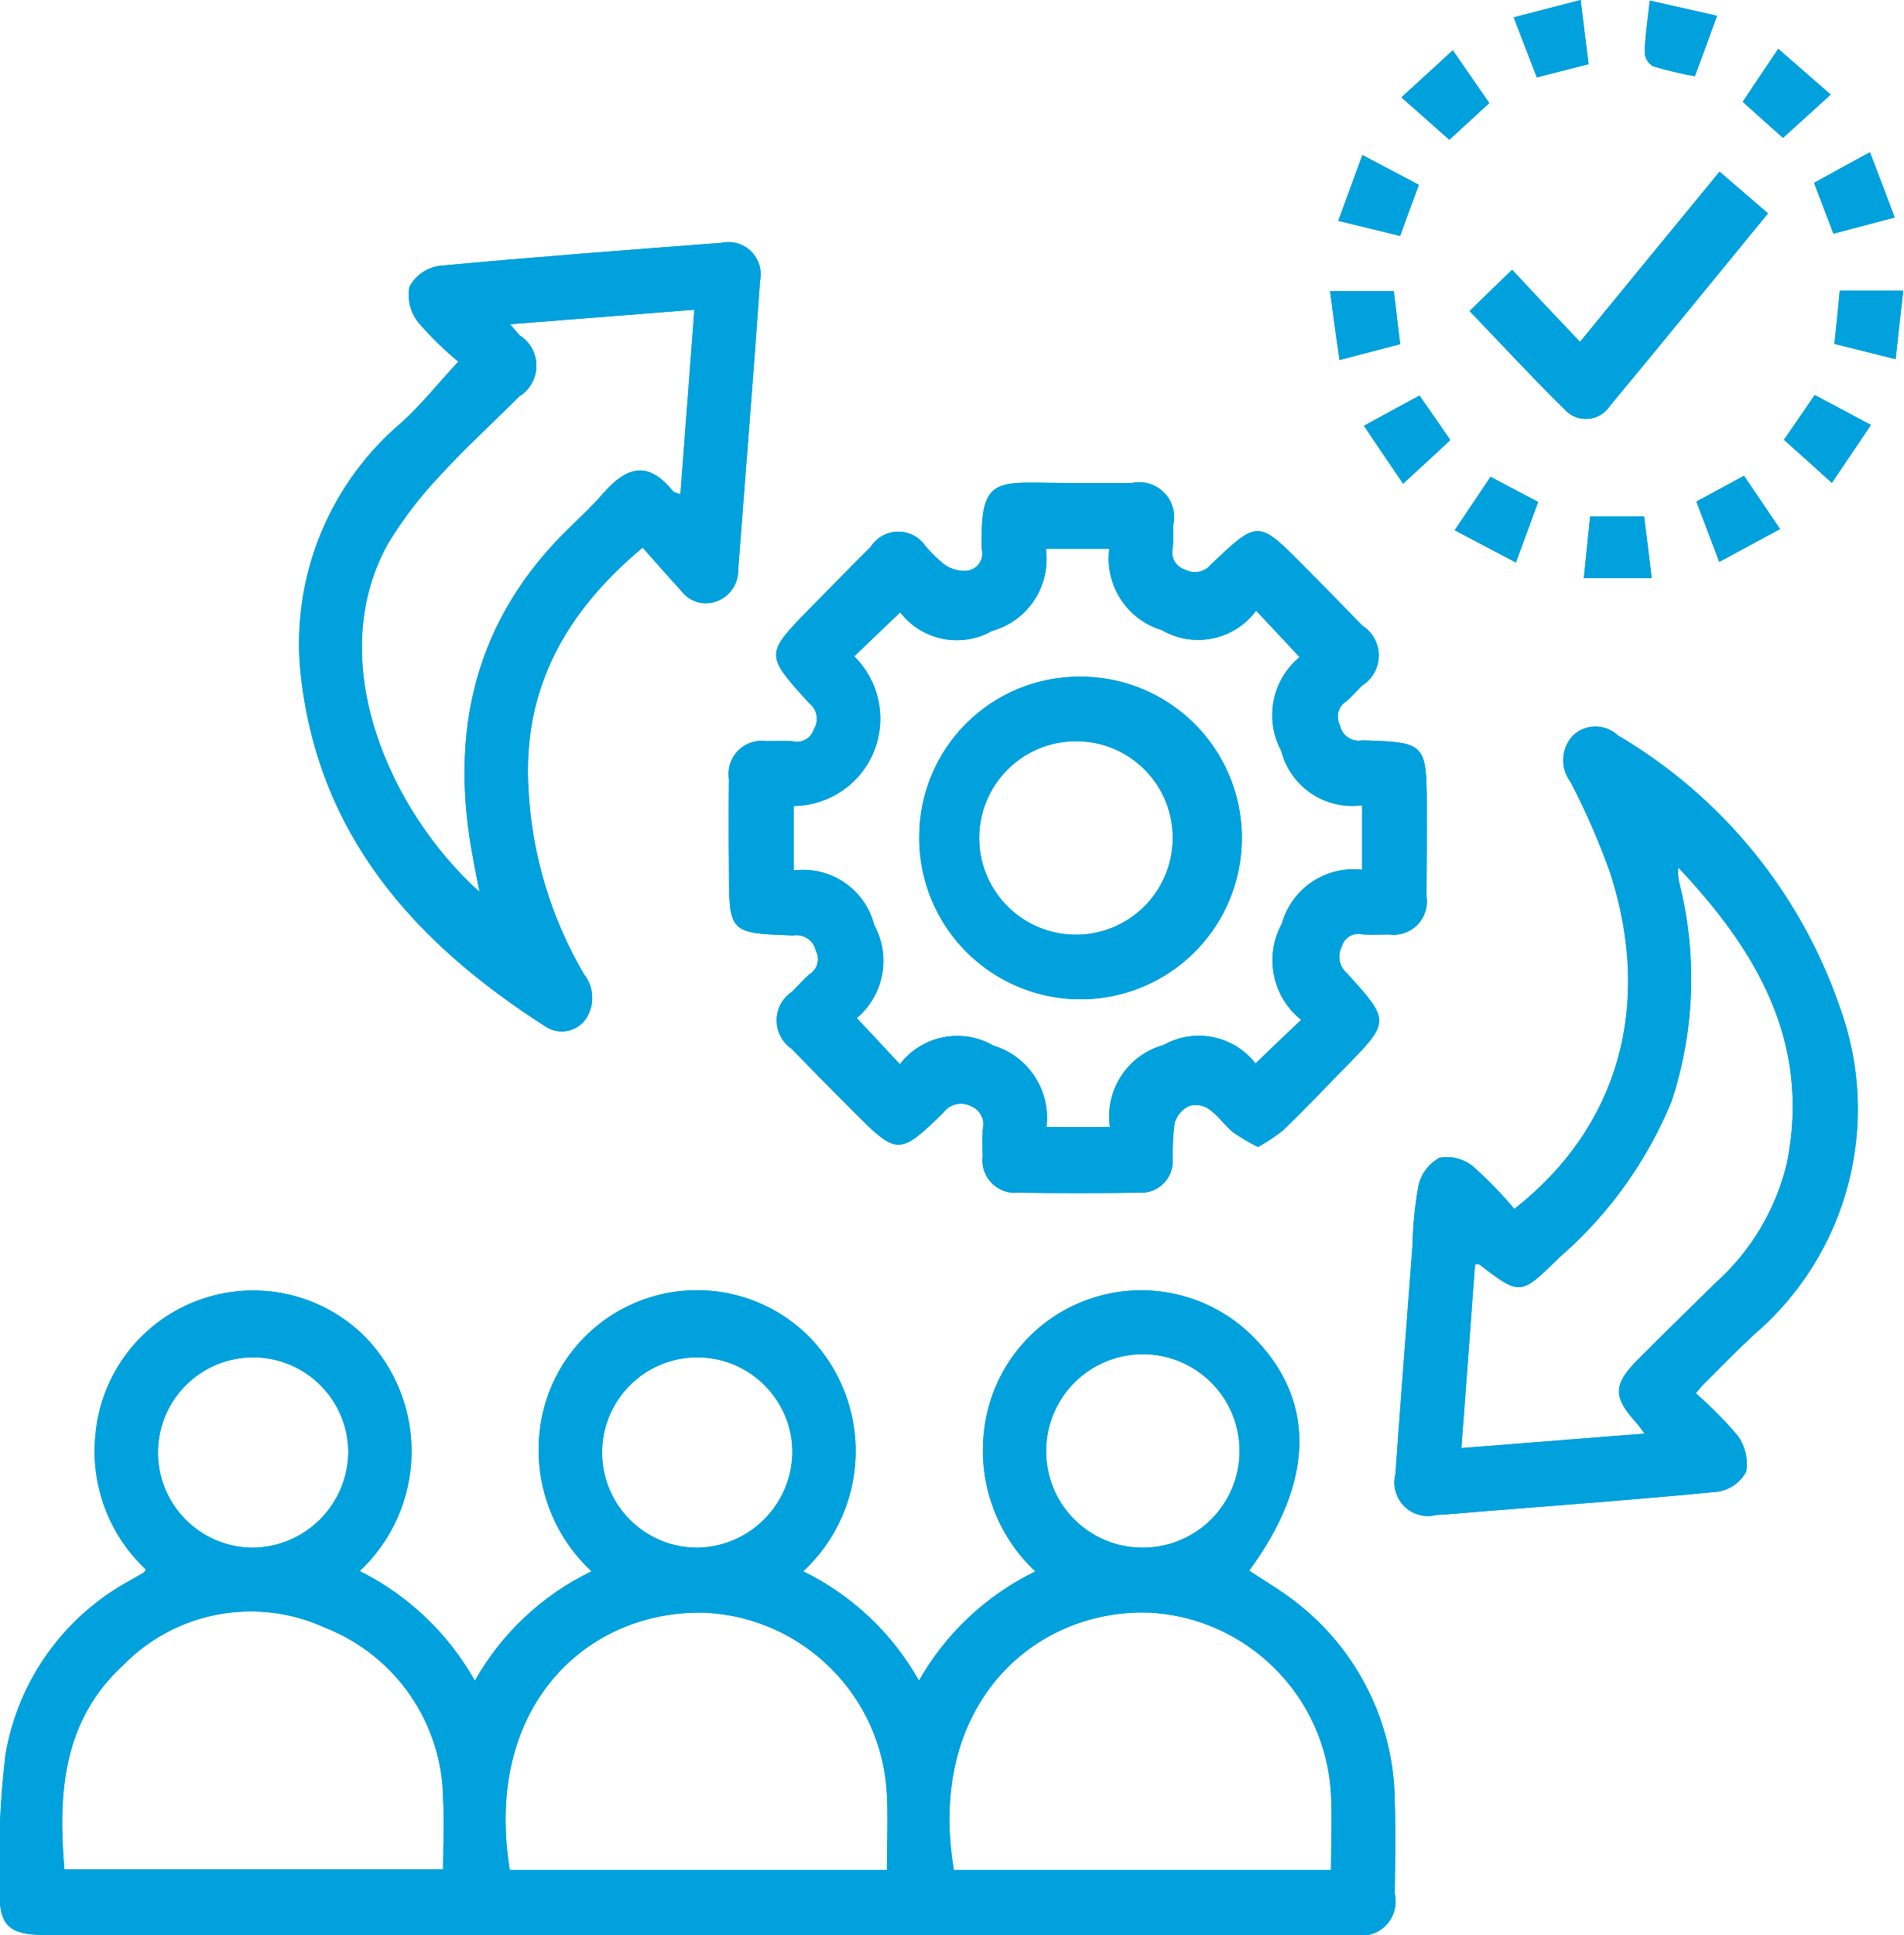
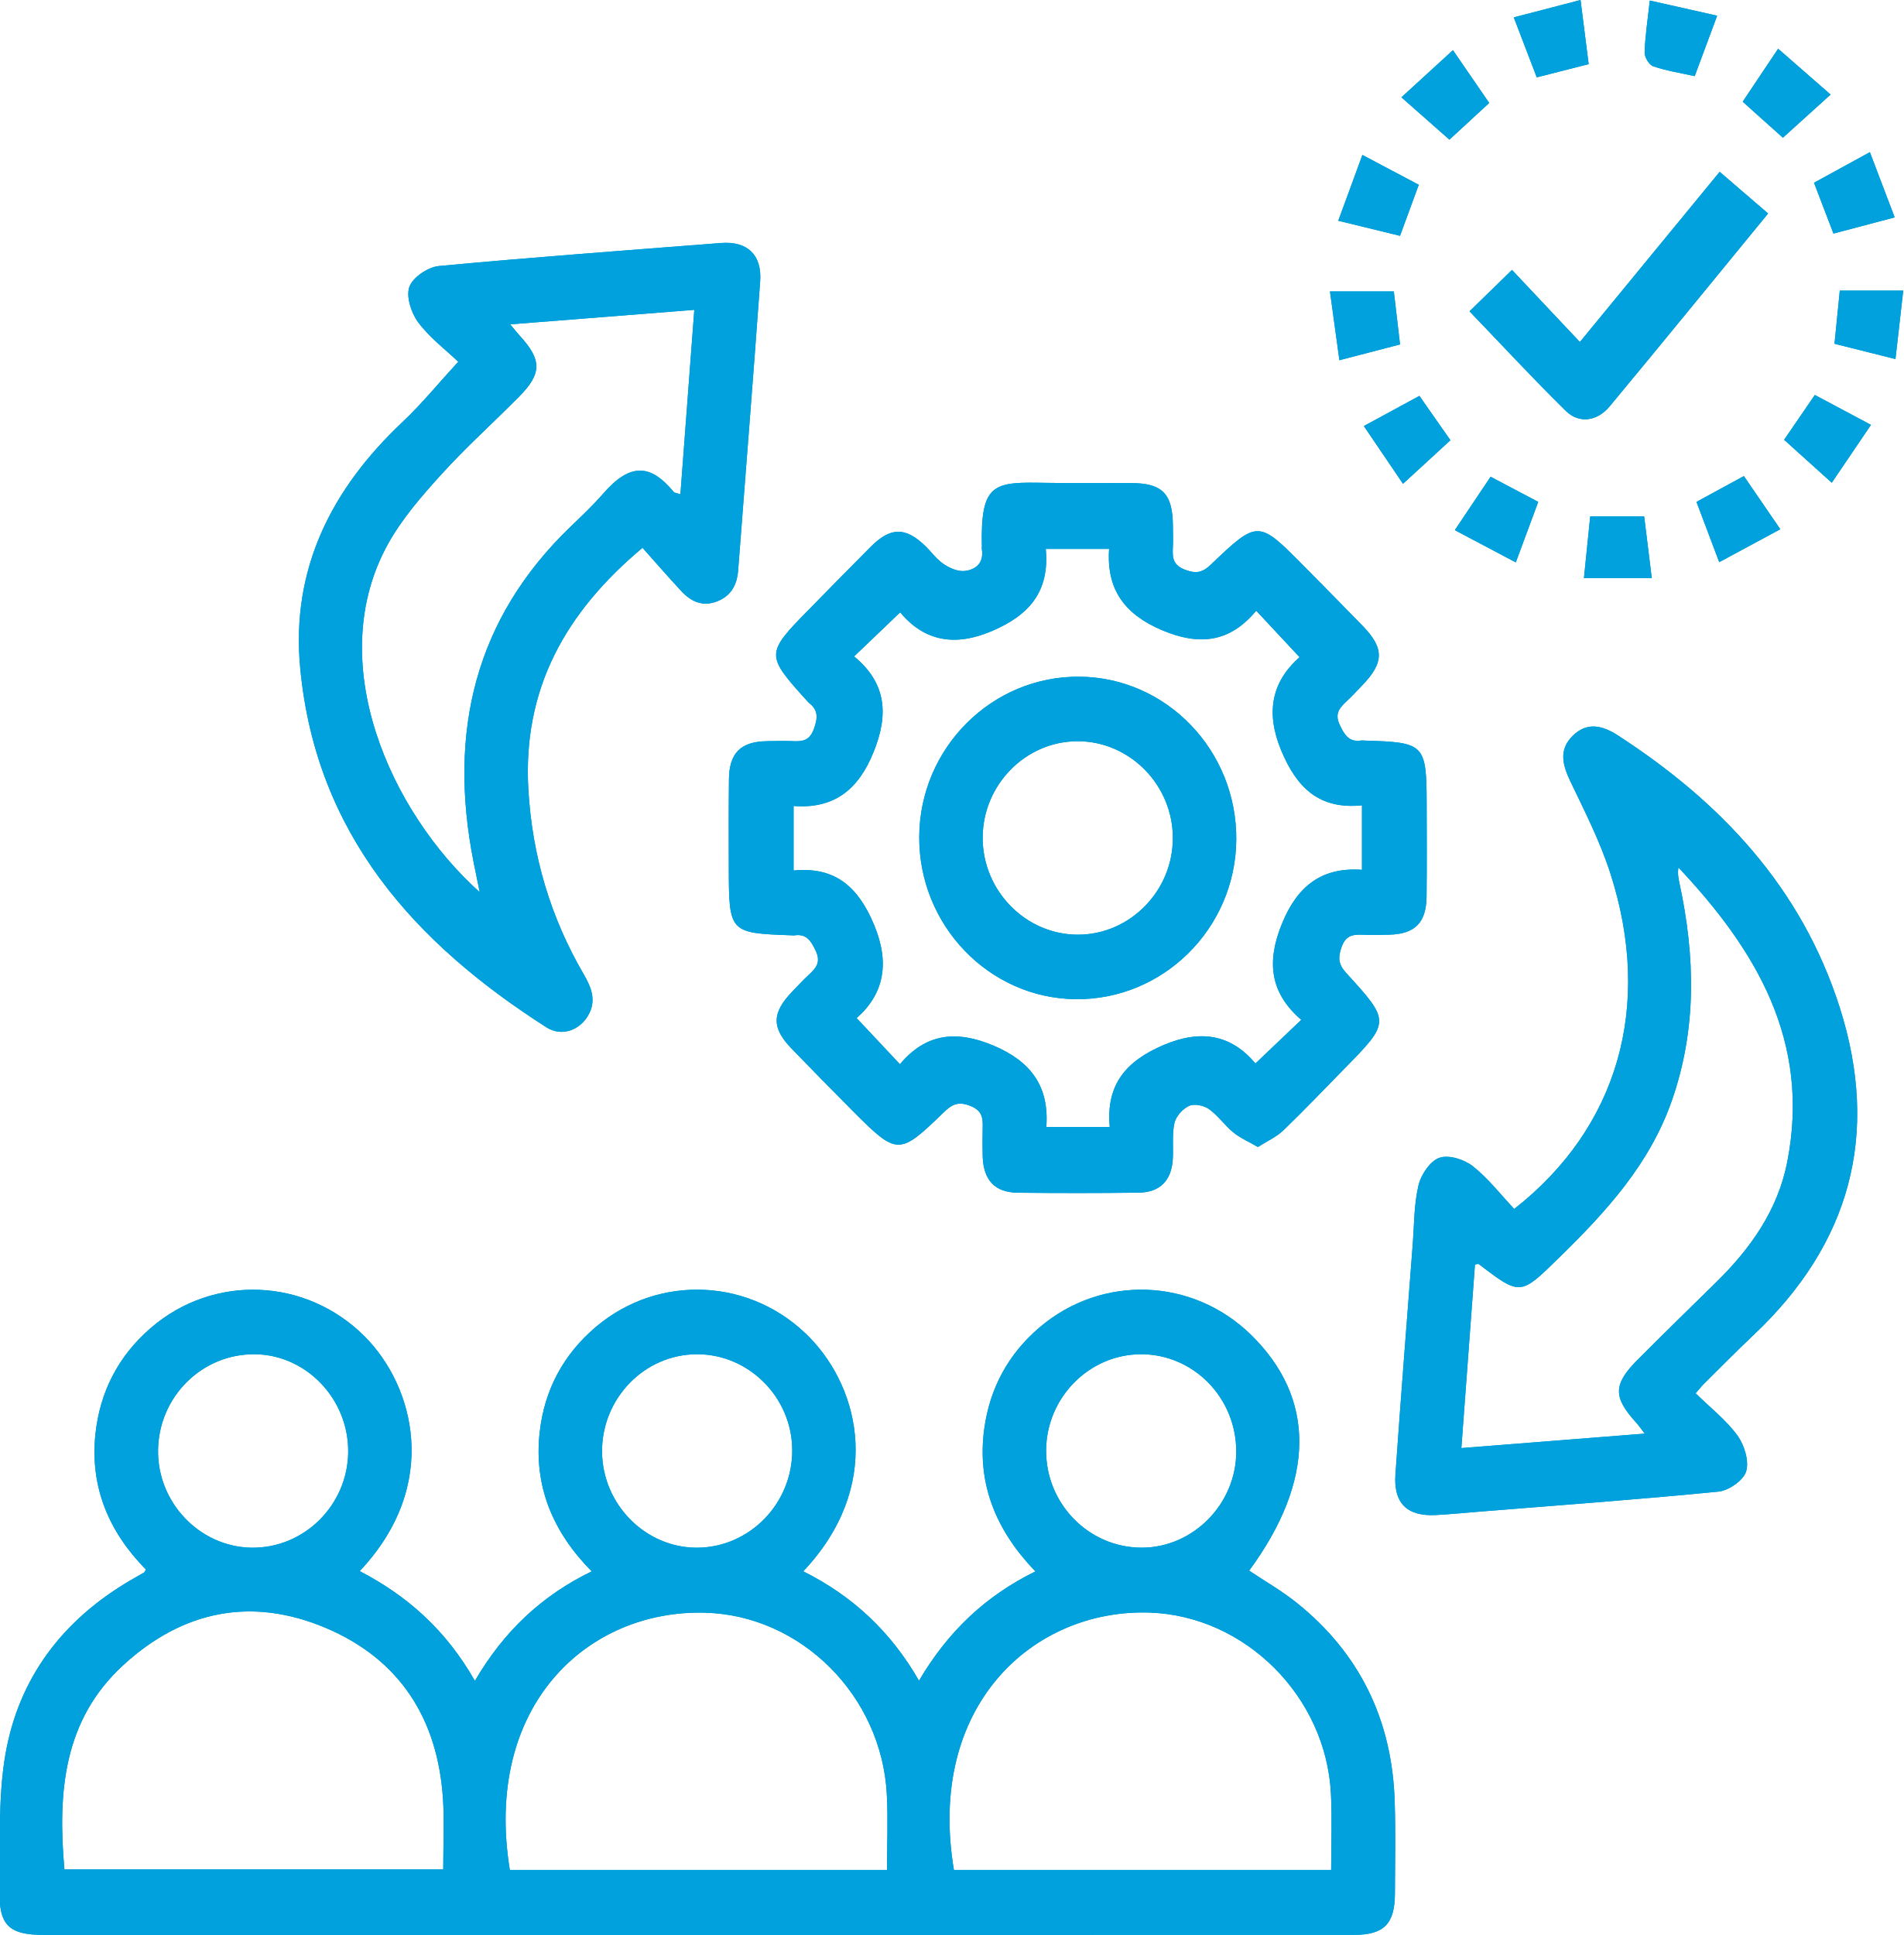
- <svg xmlns="http://www.w3.org/2000/svg" width="60" height="61" viewBox="0 0 60 61">
+ <svg xmlns="http://www.w3.org/2000/svg" width="60px" height="61px">
  <defs>
-     <style>
-       .cls-1 {
-         fill: #0799c7;
-         fill-rule: evenodd;
-         filter: url(#filter);
-       }
-     </style>
-     <filter id="filter" x="1066" y="858" width="60" height="61" filterUnits="userSpaceOnUse">
-       <feFlood result="flood" flood-color="#01a1dd" />
-       <feComposite result="composite" operator="in" in2="SourceGraphic" />
-       <feBlend result="blend" in2="SourceGraphic" />
+     <filter id="Filter_0">
+       <feFlood flood-color="rgb(1, 161, 221)" flood-opacity="1" result="floodOut" />
+       <feComposite operator="atop" in="floodOut" in2="SourceGraphic" result="compOut" />
+       <feBlend mode="normal" in="compOut" in2="SourceGraphic" />
    </filter>
  </defs>
-   <path id="Фигура_5" data-name="Фигура 5" class="cls-1" d="M1091.32,907.535a8.439,8.439,0,0,1,3.65,3.447,8.518,8.518,0,0,1,3.67-3.444,5.226,5.226,0,0,1-1.61-4.492,4.984,4.984,0,0,1,8.41-2.969c2.05,2,2.03,4.594-.06,7.437,0.5,0.336,1.03.637,1.5,1.014a8.023,8.023,0,0,1,3.09,6.25c0.03,0.973.01,1.949,0,2.923a1.078,1.078,0,0,1-1.28,1.295q-10.5,0-20.99,0l-20.31,0c-1.11,0-1.43-.3-1.4-1.422a28.5,28.5,0,0,1,.18-4.242,7.709,7.709,0,0,1,3.94-5.513c0.14-.084.29-0.165,0.43-0.249a0.4,0.4,0,0,0,.06-0.092,5.109,5.109,0,0,1-1.59-4.267,4.993,4.993,0,0,1,8.49-3.079,5.179,5.179,0,0,1-.16,7.395,8.547,8.547,0,0,1,3.63,3.459,8.42,8.42,0,0,1,3.68-3.451,5.224,5.224,0,0,1-1.64-4.382,4.99,4.99,0,0,1,8.53-2.98A5.164,5.164,0,0,1,1091.32,907.535Zm16.64,9.413c0-.827.04-1.606,0-2.383a6.058,6.058,0,0,0-5.73-5.729c-3.66-.118-7.03,2.93-6.16,8.112h11.89Zm-27.99-.016c0-.773.04-1.492,0-2.206a5.869,5.869,0,0,0-3.71-5.409,5.622,5.622,0,0,0-6.37,1.17c-1.9,1.741-2.07,4.025-1.86,6.445h11.94Zm13.99,0.016c0-.794.04-1.589,0-2.381a6.033,6.033,0,0,0-5.72-5.727c-3.72-.106-7.01,2.934-6.17,8.108h11.89Zm-16.98-13.18a3,3,0,1,0-3.06,3.022A3.042,3.042,0,0,0,1076.98,903.768Zm14-.064a3,3,0,1,0-3,3.086A3.042,3.042,0,0,0,1090.98,903.7Zm11.01,3.085a3.049,3.049,0,1,0-3.01-3.069A3.034,3.034,0,0,0,1101.99,906.789Zm3.67-12.63a6.184,6.184,0,0,1-.78-0.458c-0.27-.223-0.48-0.535-0.77-0.738a0.743,0.743,0,0,0-.62-0.1,0.872,0.872,0,0,0-.46.54,7.148,7.148,0,0,0-.06,1.139,1,1,0,0,1-1.07,1.058q-1.9.024-3.81,0a1.026,1.026,0,0,1-1.11-1.159c-0.01-.275-0.01-0.551,0-0.826a0.621,0.621,0,0,0-.38-0.749,0.685,0.685,0,0,0-.86.209c-1.39,1.355-1.46,1.351-2.84-.039-0.66-.655-1.3-1.315-1.95-1.979a1.083,1.083,0,0,1,.02-1.794c0.18-.181.35-0.367,0.53-0.538a0.559,0.559,0,0,0,.22-0.751,0.615,0.615,0,0,0-.69-0.486,0.3,0.3,0,0,1-.06,0c-1.98-.07-1.99-0.079-1.99-2.123q-0.015-1.4,0-2.8a1.046,1.046,0,0,1,1.19-1.2c0.27,0,.54-0.012.81,0a0.557,0.557,0,0,0,.68-0.383,0.62,0.62,0,0,0-.16-0.823c-0.01-.013-0.03-0.031-0.04-0.046-1.33-1.466-1.33-1.5.04-2.9,0.65-.658,1.29-1.321,1.95-1.975a1.032,1.032,0,0,1,1.72-.031,4.357,4.357,0,0,0,.58.573,1.089,1.089,0,0,0,.66.217,0.548,0.548,0,0,0,.54-0.69v-0.063c-0.05-2.06.39-2.052,2.04-2.024,0.9,0.016,1.79,0,2.69.007a1.1,1.1,0,0,1,1.3,1.349c0,0.233.01,0.467-.01,0.7a0.57,0.57,0,0,0,.39.682,0.652,0.652,0,0,0,.81-0.156c1.49-1.42,1.49-1.413,2.93.035,0.62,0.627,1.24,1.256,1.85,1.888a1.114,1.114,0,0,1-.01,1.886c-0.16.166-.32,0.336-0.49,0.494a0.563,0.563,0,0,0-.21.75,0.6,0.6,0,0,0,.68.488,0.688,0.688,0,0,1,.12,0c1.87,0.055,1.93.113,1.94,1.992,0,0.974,0,1.949-.01,2.923a1.048,1.048,0,0,1-1.19,1.2c-0.27.006-.54,0.014-0.81,0a0.543,0.543,0,0,0-.67.381,0.685,0.685,0,0,0,.15.83c1.39,1.528,1.38,1.535-.09,3.028-0.63.644-1.25,1.3-1.9,1.926A5.713,5.713,0,0,1,1105.66,894.159Zm-11.29-2.61a2.279,2.279,0,0,1,2.95-.586,2.379,2.379,0,0,1,1.67,2.566h2a2.336,2.336,0,0,1,1.69-2.584,2.263,2.263,0,0,1,2.9.581c0.5-.482.95-0.912,1.44-1.376a2.4,2.4,0,0,1-.61-3.031,2.346,2.346,0,0,1,2.53-1.7v-2.032a2.313,2.313,0,0,1-2.55-1.72,2.371,2.371,0,0,1,.58-2.951c-0.48-.512-0.9-0.969-1.37-1.465a2.275,2.275,0,0,1-2.97.614,2.36,2.36,0,0,1-1.66-2.562h-2a2.347,2.347,0,0,1-1.7,2.588,2.248,2.248,0,0,1-2.89-.588c-0.51.485-.96,0.915-1.45,1.389a2.754,2.754,0,0,1-1.91,4.716v2.033a2.311,2.311,0,0,1,2.54,1.721,2.357,2.357,0,0,1-.55,2.932C1093.48,890.6,1093.91,891.059,1094.37,891.549Zm25.09,10.374a12.645,12.645,0,0,1,1.32,1.335,1.519,1.519,0,0,1,.27,1.129,1.22,1.22,0,0,1-.88.636c-2.49.246-4.98,0.426-7.47,0.626-0.48.038-.95,0.086-1.43,0.112a1.056,1.056,0,0,1-1.28-1.279c0.17-2.408.36-4.815,0.54-7.223a11.858,11.858,0,0,1,.19-1.892,1.335,1.335,0,0,1,.66-0.868,1.309,1.309,0,0,1,1.05.265,13.042,13.042,0,0,1,1.31,1.348c3.27-2.561,4.37-6.384,3.03-10.57a22.418,22.418,0,0,0-1.26-2.894,1.132,1.132,0,0,1,.07-1.451,1.025,1.025,0,0,1,1.42-.016,15.951,15.951,0,0,1,7,8.57,9.357,9.357,0,0,1-2.71,10.327c-0.54.5-1.05,1.029-1.57,1.546A3.394,3.394,0,0,0,1119.46,901.923Zm-6.96-4.061c-0.14,1.9-.28,3.82-0.43,5.788l5.78-.456c-0.13-.164-0.19-0.263-0.27-0.35-0.73-.8-0.73-1.2.05-1.978,0.81-.817,1.64-1.623,2.46-2.43a7.353,7.353,0,0,0,2.25-3.8c0.75-3.808-.98-6.689-3.43-9.288a1.288,1.288,0,0,0,.03.483,12.381,12.381,0,0,1-.24,6.878,13.093,13.093,0,0,1-3.53,4.922c-1.24,1.213-1.23,1.23-2.55.218A0.346,0.346,0,0,0,1112.5,897.862ZM1080.45,869.4a10.26,10.26,0,0,1-1.27-1.244,1.391,1.391,0,0,1-.27-1.121,1.285,1.285,0,0,1,.93-0.653c2.96-.278,5.93-0.5,8.9-0.726a1.018,1.018,0,0,1,1.22,1.2c-0.21,3.04-.46,6.079-0.69,9.118a1.026,1.026,0,0,1-.67.978,0.964,0.964,0,0,1-1.12-.323c-0.41-.446-0.81-0.906-1.22-1.367-2.44,2.04-3.79,4.454-3.6,7.622a12.839,12.839,0,0,0,1.75,5.828,1.2,1.2,0,0,1,.12,1.307,0.922,0.922,0,0,1-1.3.362c-4.16-2.654-7.27-6.09-7.77-11.317a9.14,9.14,0,0,1,3.23-7.771C1079.29,870.742,1079.8,870.1,1080.45,869.4Zm1.63-1.179c0.16,0.192.23,0.273,0.3,0.348a1.136,1.136,0,0,1-.02,1.934c-0.81.82-1.67,1.593-2.45,2.448a12.76,12.76,0,0,0-1.68,2.188c-2.06,3.714.07,8.452,2.89,10.981-0.07-.367-0.14-0.67-0.19-0.973-0.8-4.068.03-7.643,3.07-10.557,0.34-.334.7-0.667,1.01-1.031,0.86-.981,1.5-0.938,2.22-0.06a0.77,0.77,0,0,0,.22.079c0.15-1.94.29-3.844,0.44-5.814Zm39.66-3.5c-1.68,2.055-3.33,4.075-4.99,6.078a0.9,0.9,0,0,1-1.39.145c-1.03-1.013-2.01-2.076-3.03-3.139,0.44-.432.89-0.868,1.34-1.3,0.67,0.721,1.37,1.463,2.14,2.273,1.53-1.872,2.95-3.6,4.4-5.365C1120.74,863.868,1121.22,864.286,1121.74,864.73Zm-11.8,2.457c0.07,0.576.13,1.1,0.2,1.671l-1.91.5c-0.11-.738-0.2-1.425-0.3-2.169h2.01Zm0.29,6.064c-0.43-.639-0.82-1.2-1.23-1.82,0.62-.341,1.17-0.637,1.75-0.951,0.32,0.464.63,0.9,0.97,1.4C1111.26,872.308,1110.78,872.741,1110.23,873.251Zm11.89,1.433c-0.66.36-1.26,0.68-1.92,1.038-0.26-.678-0.48-1.277-0.72-1.9l1.5-.814C1121.33,873.519,1121.69,874.046,1122.12,874.684ZM1115.83,858c0.09,0.753.17,1.374,0.25,2.022-0.54.139-1.06,0.27-1.63,0.417-0.24-.609-0.46-1.2-0.73-1.891C1114.44,858.361,1115.09,858.191,1115.83,858Zm9.12,4.8c0.27,0.7.51,1.339,0.78,2.056-0.7.184-1.3,0.345-1.93,0.51-0.21-.549-0.4-1.053-0.61-1.6C1123.76,863.447,1124.32,863.142,1124.95,862.8Zm-2.71,9.067c0.35-.511.65-0.943,0.97-1.413,0.57,0.3,1.13.6,1.77,0.943-0.42.619-.8,1.185-1.23,1.824C1123.21,872.733,1122.74,872.307,1122.24,871.864Zm3.52-2.545-1.93-.482c0.06-.541.11-1.075,0.17-1.676h2C1125.92,867.862,1125.84,868.571,1125.76,869.319Zm-5.63-10.824c-0.26.722-.48,1.309-0.7,1.906a12.611,12.611,0,0,1-1.31-.311,0.537,0.537,0,0,1-.27-0.436c0.01-.5.09-1,0.16-1.637Zm-9.99,6.939-1.95-.475c0.26-.708.5-1.36,0.76-2.074l1.78,0.94C1110.53,864.365,1110.34,864.868,1110.14,865.434Zm7.93,10.79h-2.14c0.07-.664.13-1.279,0.2-1.944h1.7C1117.91,874.882,1117.98,875.5,1118.07,876.224Zm-7.89-15.156c0.56-.509,1.06-0.971,1.62-1.486,0.4,0.58.76,1.107,1.15,1.664-0.42.383-.81,0.746-1.26,1.156C1111.22,861.985,1110.74,861.565,1110.18,861.068Zm13.53-.087c-0.57.514-1.03,0.933-1.5,1.361-0.44-.388-0.84-0.748-1.27-1.136,0.36-.533.7-1.053,1.12-1.67C1122.61,860.019,1123.13,860.473,1123.71,860.981Zm-9.92,14.748c-0.67-.352-1.25-0.661-1.93-1.017,0.4-.591.75-1.12,1.13-1.683,0.5,0.262.97,0.51,1.5,0.792C1114.27,874.421,1114.05,875.022,1113.79,875.729Zm-13.76,3.6a5.085,5.085,0,1,1-5.05,5.05A5.045,5.045,0,0,1,1100.03,879.332Zm-0.07,2.035a3.05,3.05,0,1,0,3.01,3.063A3.039,3.039,0,0,0,1099.96,881.367Z" transform="translate(-1066 -858)" />
+   <g filter="url(#Filter_0)">
+     <path fill-rule="evenodd" fill="rgb(7, 153, 199)" d="M57.187,5.761 C57.761,5.447 58.319,5.142 58.949,4.797 C59.216,5.498 59.458,6.136 59.730,6.853 C59.034,7.037 58.425,7.198 57.800,7.363 C57.590,6.814 57.397,6.310 57.187,5.761 ZM54.939,3.206 C55.295,2.673 55.643,2.153 56.056,1.536 C56.609,2.019 57.129,2.473 57.710,2.981 C57.142,3.495 56.680,3.914 56.206,4.342 C55.772,3.954 55.371,3.594 54.939,3.206 ZM50.747,12.808 C50.349,13.287 49.779,13.363 49.362,12.953 C48.331,11.940 47.348,10.877 46.327,9.814 C46.770,9.382 47.218,8.946 47.666,8.509 C48.344,9.230 49.044,9.972 49.806,10.782 C51.344,8.910 52.761,7.185 54.213,5.417 C54.738,5.868 55.224,6.286 55.740,6.730 C54.055,8.785 52.411,10.805 50.747,12.808 ZM52.118,2.090 C51.989,2.046 51.843,1.802 51.847,1.654 C51.862,1.151 51.941,0.650 52.010,0.017 C52.722,0.177 53.392,0.328 54.134,0.495 C53.865,1.217 53.647,1.804 53.426,2.401 C52.958,2.296 52.525,2.230 52.118,2.090 ZM47.722,0.548 C48.441,0.361 49.091,0.191 49.827,-0.000 C49.922,0.753 50.001,1.374 50.083,2.022 C49.536,2.161 49.022,2.292 48.447,2.439 C48.213,1.830 47.985,1.235 47.722,0.548 ZM44.180,3.068 C44.736,2.559 45.241,2.097 45.804,1.582 C46.202,2.162 46.565,2.689 46.948,3.246 C46.533,3.629 46.139,3.992 45.693,4.402 C45.220,3.985 44.744,3.565 44.180,3.068 ZM44.136,7.434 C43.486,7.275 42.887,7.130 42.189,6.959 C42.449,6.251 42.688,5.599 42.950,4.885 C43.588,5.222 44.147,5.518 44.727,5.825 C44.528,6.365 44.343,6.868 44.136,7.434 ZM44.137,10.858 C43.528,11.017 42.936,11.171 42.225,11.356 C42.124,10.618 42.030,9.931 41.927,9.187 C42.648,9.187 43.278,9.187 43.941,9.187 C44.008,9.763 44.069,10.282 44.137,10.858 ZM42.939,21.612 C42.778,21.778 42.621,21.948 42.453,22.106 C42.231,22.314 42.066,22.495 42.237,22.856 C42.390,23.177 42.533,23.404 42.918,23.344 C42.958,23.338 43.001,23.346 43.042,23.347 C44.912,23.402 44.970,23.460 44.976,25.339 C44.979,26.313 44.983,27.288 44.973,28.262 C44.965,29.091 44.603,29.449 43.783,29.466 C43.513,29.472 43.241,29.480 42.971,29.468 C42.665,29.455 42.433,29.472 42.296,29.849 C42.170,30.196 42.195,30.405 42.445,30.679 C43.839,32.207 43.832,32.214 42.365,33.707 C41.732,34.351 41.110,35.007 40.459,35.633 C40.243,35.841 39.953,35.969 39.656,36.159 C39.369,35.992 39.102,35.878 38.884,35.701 C38.609,35.478 38.399,35.166 38.113,34.963 C37.952,34.849 37.655,34.787 37.489,34.861 C37.289,34.951 37.073,35.189 37.025,35.401 C36.943,35.765 36.996,36.160 36.973,36.540 C36.933,37.215 36.569,37.590 35.897,37.598 C34.627,37.614 33.356,37.614 32.086,37.600 C31.358,37.591 30.999,37.199 30.979,36.441 C30.972,36.166 30.973,35.890 30.978,35.615 C30.985,35.295 31.006,35.031 30.599,34.866 C30.207,34.707 30.005,34.818 29.741,35.075 C28.346,36.430 28.283,36.426 26.897,35.036 C26.245,34.381 25.597,33.721 24.955,33.057 C24.321,32.402 24.329,31.934 24.972,31.263 C25.147,31.082 25.319,30.896 25.503,30.725 C25.728,30.516 25.885,30.333 25.716,29.974 C25.564,29.652 25.418,29.426 25.034,29.488 C25.014,29.491 24.992,29.487 24.971,29.486 C22.991,29.416 22.981,29.407 22.975,27.363 C22.973,26.431 22.970,25.499 22.980,24.567 C22.989,23.738 23.350,23.381 24.171,23.365 C24.442,23.360 24.713,23.353 24.983,23.364 C25.290,23.378 25.521,23.359 25.657,22.981 C25.782,22.635 25.802,22.386 25.502,22.158 C25.485,22.145 25.473,22.127 25.459,22.112 C24.129,20.646 24.130,20.610 25.501,19.215 C26.149,18.557 26.794,17.894 27.447,17.240 C28.073,16.612 28.541,16.606 29.167,17.209 C29.364,17.399 29.527,17.634 29.749,17.782 C29.939,17.910 30.199,18.024 30.413,17.999 C30.764,17.960 31.025,17.744 30.953,17.309 C30.949,17.289 30.954,17.267 30.954,17.246 C30.904,15.186 31.343,15.194 32.991,15.222 C33.886,15.238 34.782,15.224 35.677,15.229 C36.646,15.233 36.971,15.572 36.976,16.578 C36.977,16.811 36.987,17.045 36.974,17.277 C36.956,17.593 36.990,17.821 37.355,17.959 C37.696,18.089 37.899,18.059 38.168,17.803 C39.657,16.383 39.665,16.390 41.099,17.838 C41.720,18.465 42.339,19.094 42.954,19.726 C43.644,20.436 43.639,20.886 42.939,21.612 ZM40.395,23.668 C39.895,22.473 40.081,21.502 40.969,20.717 C40.491,20.205 40.066,19.748 39.603,19.252 C38.769,20.257 37.808,20.365 36.632,19.866 C35.461,19.368 34.874,18.588 34.965,17.304 C34.272,17.304 33.638,17.304 32.968,17.304 C33.096,18.665 32.428,19.399 31.274,19.892 C30.103,20.392 29.141,20.219 28.378,19.304 C27.871,19.789 27.421,20.219 26.926,20.693 C27.946,21.536 28.021,22.522 27.538,23.713 C27.054,24.907 26.284,25.504 25.018,25.409 C25.018,26.114 25.018,26.759 25.018,27.442 C26.353,27.312 27.071,27.986 27.559,29.163 C28.055,30.360 27.872,31.330 27.006,32.095 C27.484,32.604 27.911,33.059 28.371,33.549 C29.186,32.574 30.152,32.467 31.323,32.963 C32.493,33.458 33.083,34.242 32.985,35.529 C33.682,35.529 34.316,35.529 34.985,35.529 C34.858,34.168 35.524,33.439 36.681,32.945 C37.854,32.444 38.812,32.612 39.578,33.526 C40.083,33.044 40.535,32.614 41.022,32.150 C40.029,31.292 39.927,30.313 40.414,29.119 C40.901,27.925 41.672,27.332 42.936,27.420 C42.936,26.719 42.936,26.074 42.936,25.388 C41.598,25.524 40.884,24.841 40.395,23.668 ZM33.896,31.499 C31.173,31.463 28.966,29.166 28.979,26.382 C28.993,23.583 31.263,21.312 34.025,21.332 C36.779,21.353 39.001,23.665 38.974,26.480 C38.947,29.275 36.660,31.535 33.896,31.499 ZM33.959,23.367 C32.328,23.375 30.986,24.741 30.979,26.400 C30.972,28.081 32.342,29.474 33.994,29.465 C35.625,29.457 36.968,28.090 36.974,26.430 C36.981,24.748 35.613,23.359 33.959,23.367 ZM22.603,18.959 C22.148,19.135 21.786,18.964 21.480,18.636 C21.066,18.190 20.667,17.730 20.256,17.269 C17.819,19.309 16.473,21.723 16.657,24.891 C16.778,26.982 17.357,28.922 18.405,30.719 C18.651,31.141 18.812,31.560 18.533,32.026 C18.260,32.484 17.699,32.687 17.230,32.388 C13.073,29.734 9.964,26.298 9.465,21.071 C9.164,17.927 10.462,15.401 12.693,13.300 C13.286,12.742 13.805,12.103 14.446,11.404 C14.041,11.017 13.542,10.642 13.183,10.160 C12.964,9.866 12.795,9.343 12.907,9.039 C13.019,8.737 13.496,8.418 13.838,8.386 C16.801,8.108 19.770,7.891 22.737,7.660 C23.553,7.597 24.024,8.030 23.965,8.863 C23.747,11.903 23.501,14.942 23.270,17.981 C23.234,18.444 23.046,18.787 22.603,18.959 ZM16.084,10.225 C16.245,10.417 16.307,10.498 16.376,10.573 C17.086,11.346 17.090,11.773 16.362,12.507 C15.550,13.327 14.689,14.100 13.914,14.955 C13.298,15.634 12.678,16.345 12.235,17.143 C10.173,20.857 12.301,25.595 15.122,28.124 C15.048,27.757 14.985,27.454 14.925,27.151 C14.126,23.083 14.961,19.508 17.997,16.594 C18.345,16.260 18.697,15.927 19.014,15.563 C19.867,14.582 20.507,14.625 21.235,15.503 C21.266,15.541 21.339,15.543 21.450,15.582 C21.596,13.642 21.740,11.738 21.888,9.768 C19.938,9.922 18.082,10.068 16.084,10.225 ZM11.340,49.529 C12.841,50.307 14.062,51.388 14.971,52.988 C15.875,51.443 17.065,50.306 18.653,49.537 C17.430,48.297 16.825,46.862 17.013,45.155 C17.160,43.815 17.763,42.697 18.783,41.832 C20.784,40.138 23.711,40.292 25.535,42.175 C27.132,43.822 27.832,46.878 25.323,49.535 C26.873,50.311 28.071,51.419 28.972,52.982 C29.883,51.436 31.065,50.313 32.641,49.538 C31.415,48.265 30.791,46.801 31.028,45.046 C31.203,43.757 31.791,42.680 32.774,41.844 C34.740,40.173 37.594,40.278 39.436,42.077 C41.488,44.082 41.469,46.671 39.380,49.514 C39.882,49.850 40.410,50.151 40.880,50.528 C42.863,52.118 43.885,54.216 43.968,56.778 C43.999,57.751 43.979,58.727 43.975,59.701 C43.971,60.649 43.628,60.996 42.686,60.996 C35.689,60.999 28.692,61.000 21.695,61.000 C14.927,61.000 8.159,60.998 1.391,60.998 C0.280,60.997 -0.038,60.698 -0.015,59.576 C0.015,58.160 -0.069,56.718 0.166,55.334 C0.582,52.887 1.989,51.063 4.108,49.821 C4.252,49.737 4.398,49.656 4.541,49.572 C4.557,49.562 4.564,49.537 4.601,49.480 C3.449,48.311 2.831,46.901 3.008,45.213 C3.148,43.875 3.733,42.747 4.745,41.871 C6.729,40.152 9.648,40.276 11.500,42.134 C13.043,43.682 13.915,46.795 11.340,49.529 ZM35.964,42.692 C34.332,42.697 32.988,44.061 32.979,45.720 C32.970,47.407 34.323,48.787 35.989,48.789 C37.612,48.792 38.973,47.411 38.973,45.760 C38.974,44.063 37.622,42.686 35.964,42.692 ZM30.072,58.948 C34.004,58.948 37.938,58.948 41.965,58.948 C41.965,58.121 41.996,57.342 41.959,56.565 C41.814,53.488 39.257,50.933 36.234,50.836 C32.571,50.718 29.203,53.766 30.072,58.948 ZM21.975,42.692 C20.317,42.693 18.966,44.084 18.980,45.773 C18.995,47.429 20.353,48.797 21.977,48.790 C23.635,48.783 24.987,47.392 24.975,45.704 C24.964,44.051 23.609,42.690 21.975,42.692 ZM16.073,58.948 C20.005,58.948 23.939,58.948 27.963,58.948 C27.963,58.154 27.998,57.359 27.957,56.567 C27.796,53.462 25.261,50.926 22.237,50.840 C18.517,50.734 15.229,53.774 16.073,58.948 ZM3.892,52.487 C1.989,54.228 1.820,56.512 2.030,58.932 C5.996,58.932 9.943,58.932 13.973,58.932 C13.973,58.159 14.011,57.440 13.966,56.726 C13.804,54.171 12.591,52.299 10.263,51.317 C7.933,50.333 5.766,50.771 3.892,52.487 ZM8.040,42.692 C6.373,42.673 5.006,44.024 4.983,45.715 C4.961,47.367 6.294,48.762 7.922,48.790 C9.581,48.818 10.964,47.451 10.977,45.768 C10.989,44.105 9.659,42.711 8.040,42.692 ZM42.996,13.431 C43.625,13.090 44.169,12.794 44.747,12.480 C45.071,12.944 45.379,13.384 45.725,13.878 C45.256,14.308 44.785,14.741 44.230,15.251 C43.797,14.612 43.413,14.047 42.996,13.431 ZM46.992,15.029 C47.489,15.291 47.959,15.539 48.493,15.821 C48.271,16.421 48.048,17.022 47.786,17.729 C47.121,17.377 46.538,17.068 45.864,16.712 C46.260,16.121 46.614,15.592 46.992,15.029 ZM50.132,16.280 C50.690,16.280 51.233,16.280 51.833,16.280 C51.907,16.882 51.983,17.498 52.073,18.224 C51.333,18.224 50.683,18.224 49.934,18.224 C50.001,17.560 50.064,16.945 50.132,16.280 ZM53.482,15.822 C53.969,15.556 54.438,15.301 54.976,15.008 C55.326,15.519 55.688,16.046 56.125,16.684 C55.457,17.044 54.864,17.364 54.199,17.722 C53.943,17.044 53.717,16.445 53.482,15.822 ZM44.718,37.367 C44.797,37.030 45.087,36.600 45.378,36.499 C45.672,36.396 46.159,36.550 46.431,36.764 C46.919,37.148 47.310,37.660 47.736,38.112 C51.006,35.551 52.112,31.728 50.770,27.542 C50.450,26.544 49.968,25.596 49.514,24.648 C49.264,24.126 49.127,23.643 49.579,23.197 C50.030,22.751 50.514,22.866 51.001,23.181 C54.236,25.276 56.786,27.967 57.995,31.751 C59.276,35.762 58.325,39.212 55.289,42.078 C54.755,42.583 54.239,43.107 53.717,43.624 C53.643,43.697 53.579,43.781 53.455,43.923 C53.930,44.389 54.423,44.771 54.776,45.258 C54.993,45.557 55.147,46.064 55.047,46.387 C54.959,46.672 54.495,46.991 54.171,47.023 C51.684,47.269 49.191,47.449 46.701,47.649 C46.223,47.687 45.746,47.735 45.268,47.761 C44.362,47.809 43.928,47.391 43.991,46.482 C44.160,44.074 44.350,41.667 44.534,39.259 C44.583,38.626 44.574,37.977 44.718,37.367 ZM51.851,45.194 C51.724,45.030 51.657,44.931 51.578,44.844 C50.850,44.045 50.853,43.641 51.626,42.866 C52.441,42.049 53.265,41.243 54.089,40.436 C55.175,39.373 56.043,38.158 56.342,36.636 C57.092,32.828 55.361,29.947 52.914,27.348 C52.883,27.522 52.910,27.677 52.943,27.831 C53.444,30.145 53.497,32.442 52.701,34.709 C52.001,36.706 50.632,38.199 49.167,39.631 C47.926,40.844 47.943,40.861 46.617,39.849 C46.606,39.840 46.580,39.852 46.499,39.862 C46.358,41.766 46.216,43.682 46.070,45.650 C48.049,45.494 49.905,45.347 51.851,45.194 ZM56.245,13.864 C56.595,13.353 56.891,12.921 57.213,12.451 C57.778,12.752 58.342,13.053 58.983,13.394 C58.563,14.013 58.180,14.579 57.747,15.218 C57.209,14.733 56.736,14.307 56.245,13.864 ZM58.000,9.161 C58.618,9.161 59.248,9.161 60.000,9.161 C59.920,9.862 59.840,10.571 59.755,11.319 C59.064,11.145 58.484,11.000 57.833,10.837 C57.887,10.296 57.940,9.762 58.000,9.161 Z" />
+   </g>
</svg>
